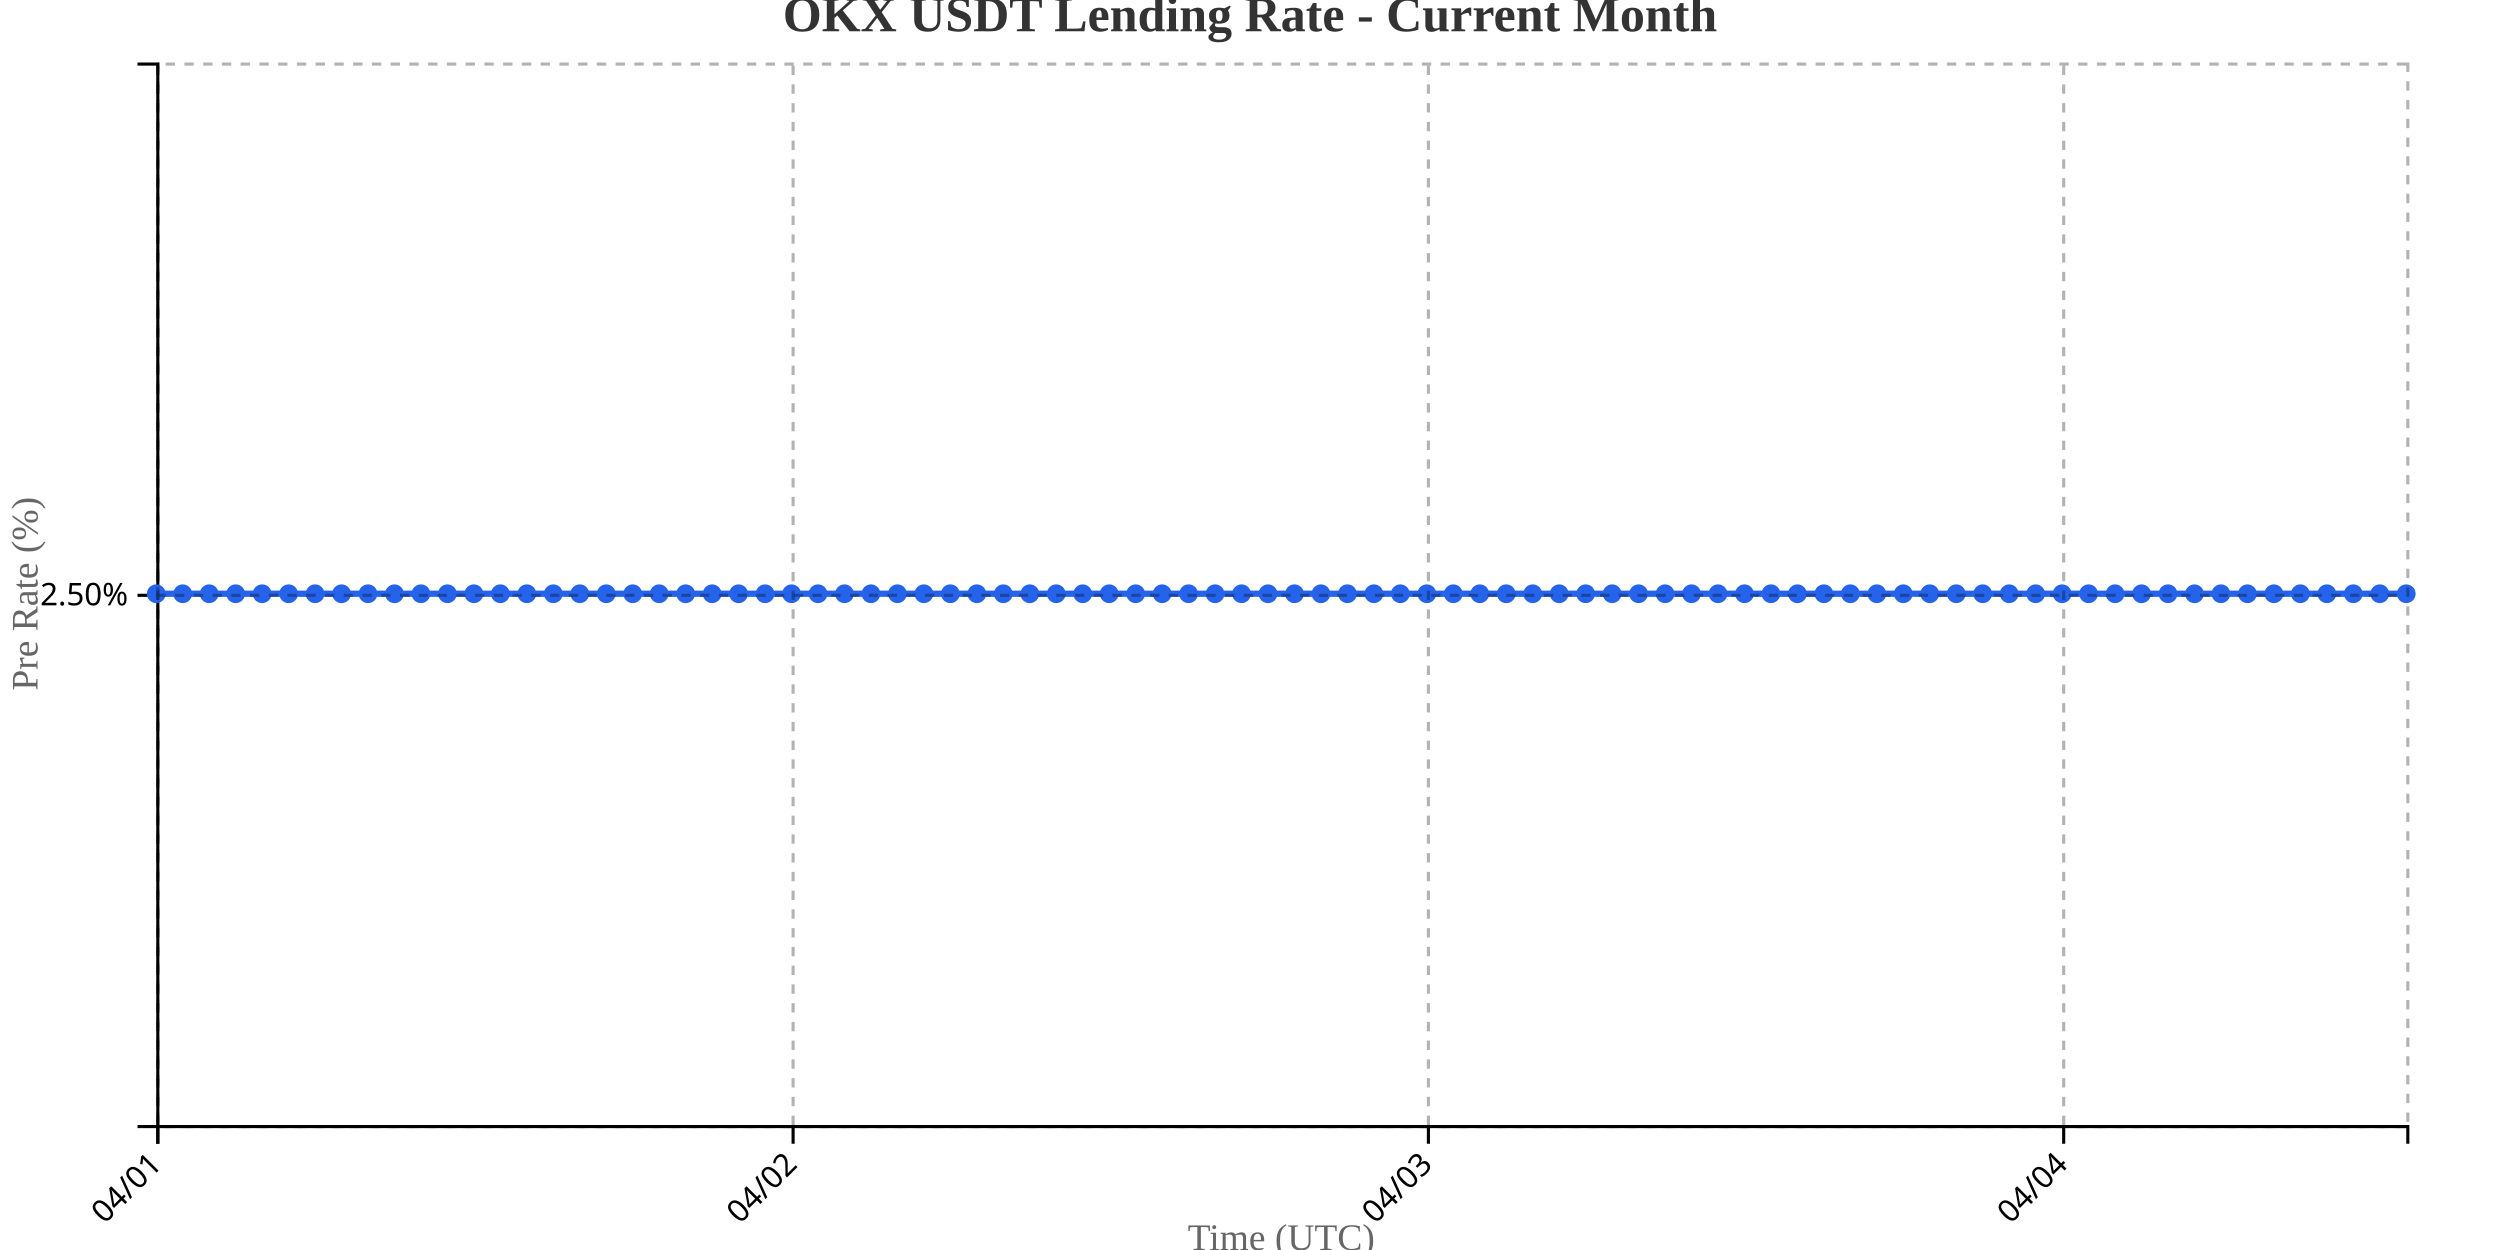
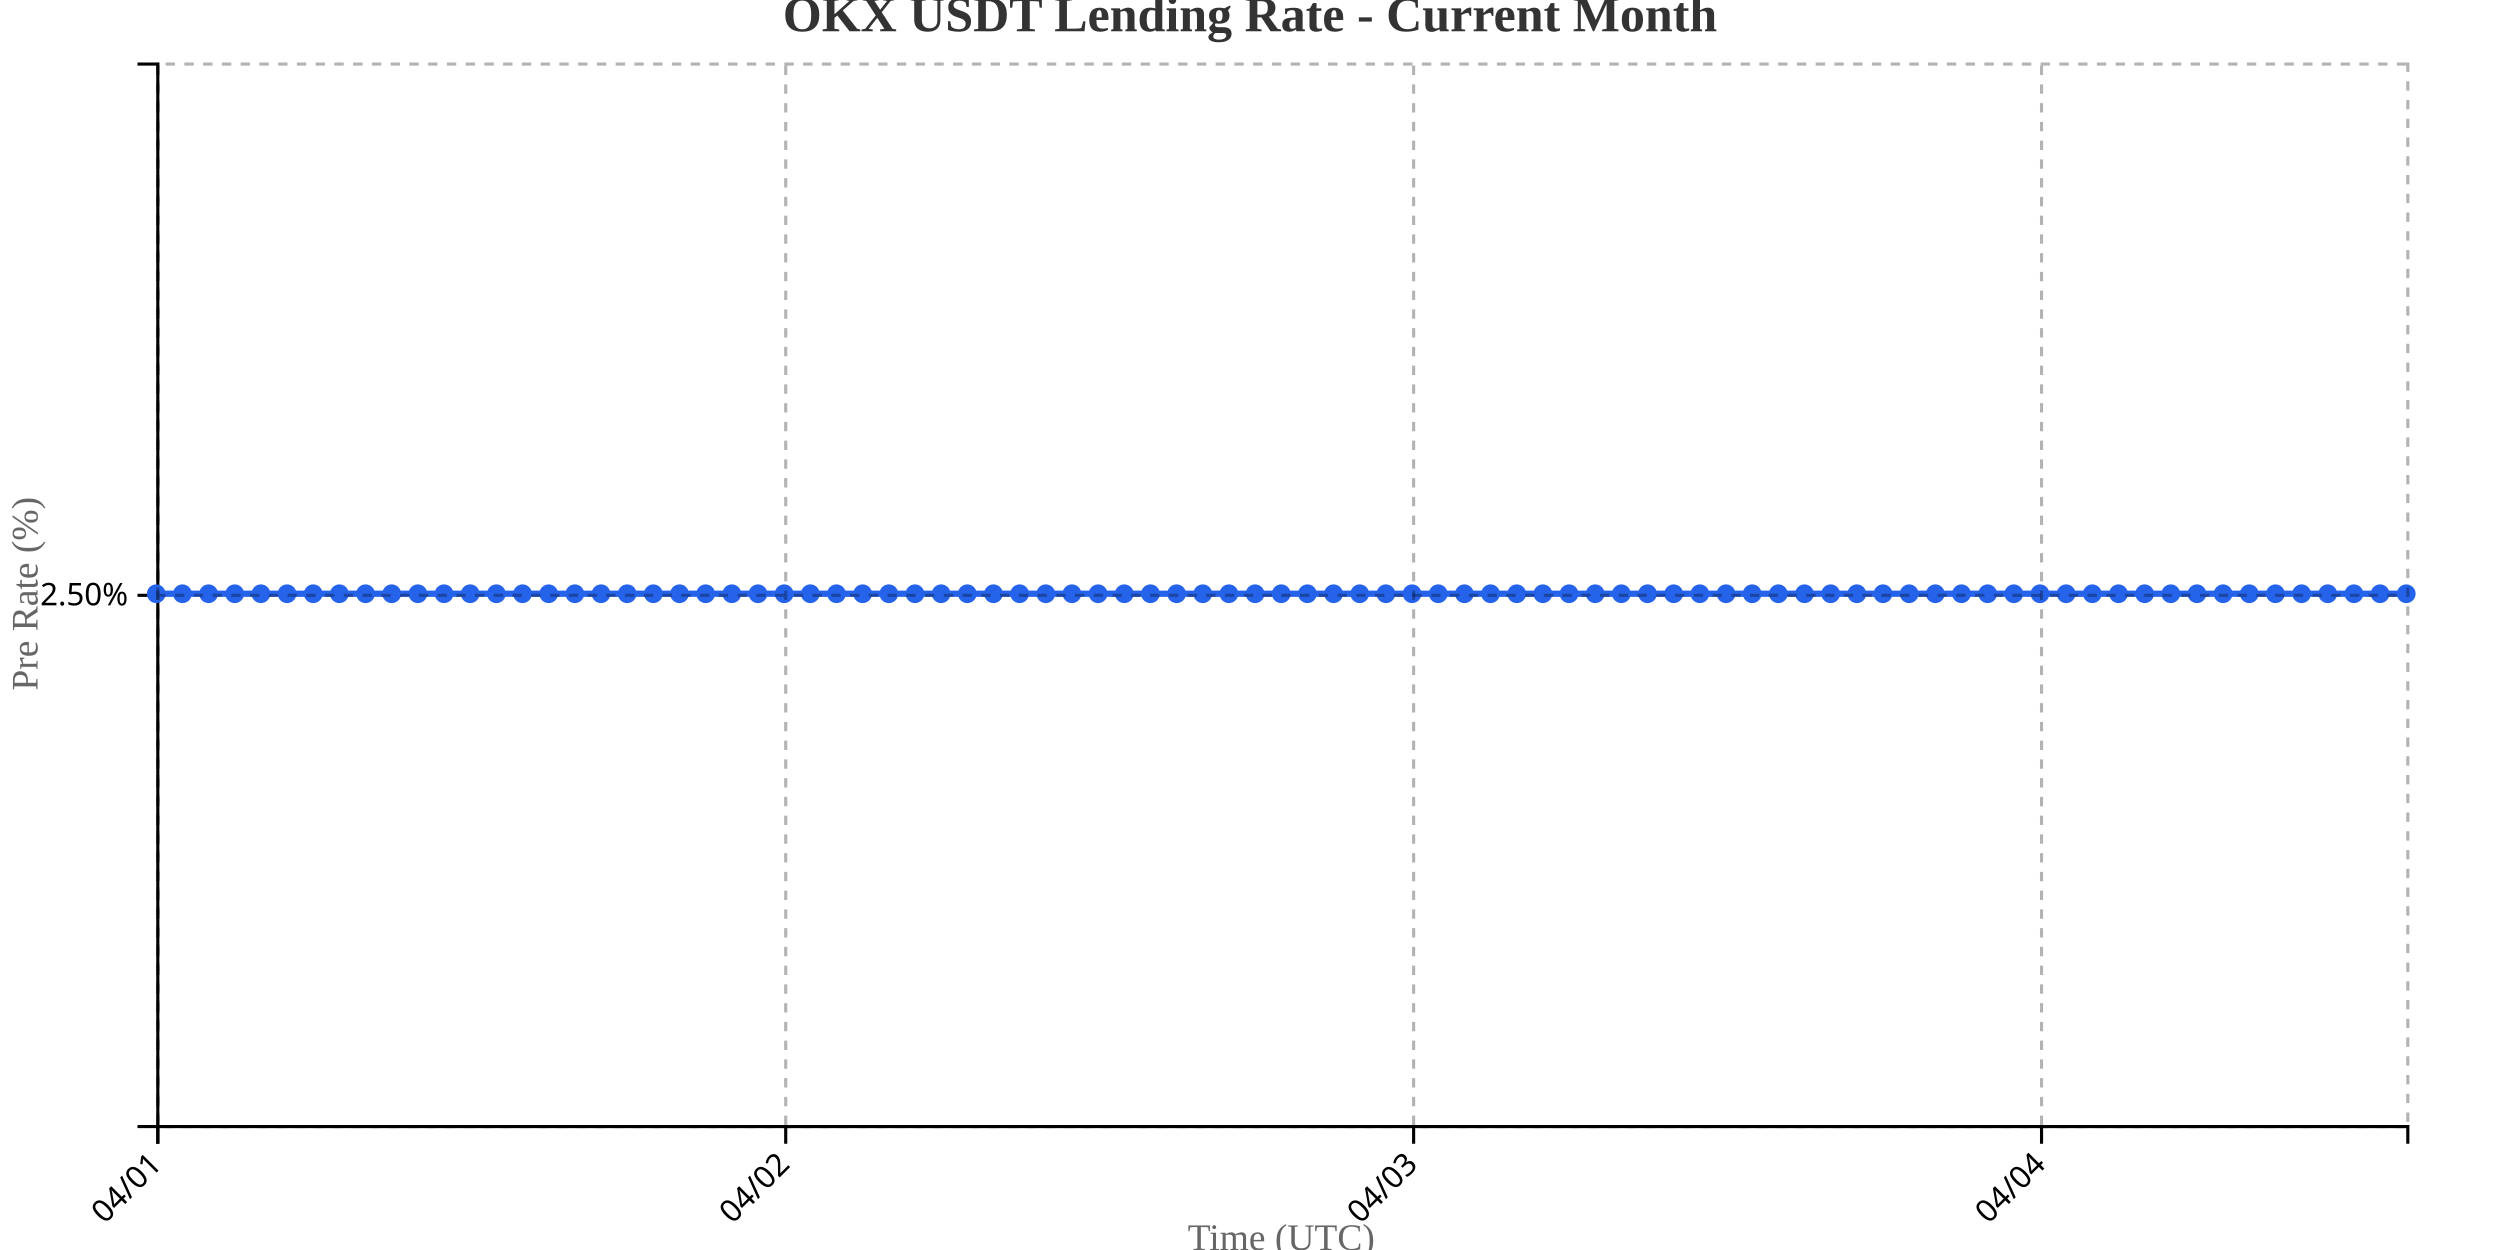
<svg xmlns="http://www.w3.org/2000/svg" width="800" height="400">
  <g transform="translate(50,20)">
    <g transform="translate(0,340)" fill="none" font-size="10" font-family="sans-serif" text-anchor="middle">
      <path class="domain" stroke="currentColor" d="M0.5,6V0.5H720.5V6" />
      <g class="tick" opacity="1" transform="translate(0.5,0)">
        <line stroke="currentColor" y2="6" />
        <text fill="currentColor" y="9" dy=".15em" style="text-anchor: end;" dx="-.8em" transform="rotate(-45)">04/01</text>
      </g>
-       <g class="tick" opacity="1" transform="translate(203.7941,0)">
+       <g class="tick" opacity="1" transform="translate(201.4302,0)">
        <line stroke="currentColor" y2="6" />
        <text fill="currentColor" y="9" dy=".15em" style="text-anchor: end;" dx="-.8em" transform="rotate(-45)">04/02</text>
      </g>
-       <g class="tick" opacity="1" transform="translate(407.0882,0)">
+       <g class="tick" opacity="1" transform="translate(402.3605,0)">
        <line stroke="currentColor" y2="6" />
        <text fill="currentColor" y="9" dy=".15em" style="text-anchor: end;" dx="-.8em" transform="rotate(-45)">04/03</text>
      </g>
-       <g class="tick" opacity="1" transform="translate(610.3824,0)">
+       <g class="tick" opacity="1" transform="translate(603.2907,0)">
        <line stroke="currentColor" y2="6" />
        <text fill="currentColor" y="9" dy=".15em" style="text-anchor: end;" dx="-.8em" transform="rotate(-45)">04/04</text>
      </g>
    </g>
    <g fill="none" font-size="10" font-family="sans-serif" text-anchor="end">
      <path class="domain" stroke="currentColor" d="M-6,340.5H0.5V0.5H-6" />
      <g class="tick" opacity="1" transform="translate(0,170.5)">
        <line stroke="currentColor" x2="-6" />
        <text fill="currentColor" x="-9" dy="0.32em">2.50%</text>
      </g>
    </g>
    <text transform="rotate(-90)" y="-50" x="-170" dy="1em" style="text-anchor: middle; font-size: 12px; fill: #666;">Pre Rate (%)</text>
    <text transform="translate(360, 380)" style="text-anchor: middle; font-size: 12px; fill: #666;">Time (UTC)</text>
-     <path fill="none" stroke="#2563eb" stroke-width="2" d="M0,170C2.824,170,5.647,170,8.471,170C11.294,170,14.118,170,16.941,170C19.765,170,22.588,170,25.412,170C28.235,170,31.059,170,33.882,170C36.706,170,39.529,170,42.353,170C45.176,170,48,170,50.824,170C53.647,170,56.471,170,59.294,170C62.118,170,64.941,170,67.765,170C70.588,170,73.412,170,76.235,170C79.059,170,81.882,170,84.706,170C87.529,170,90.353,170,93.176,170C96,170,98.824,170,101.647,170C104.471,170,107.294,170,110.118,170C112.941,170,115.765,170,118.588,170C121.412,170,124.235,170,127.059,170C129.882,170,132.706,170,135.529,170C138.353,170,141.176,170,144,170C146.824,170,149.647,170,152.471,170C155.294,170,158.118,170,160.941,170C163.765,170,166.588,170,169.412,170C172.235,170,175.059,170,177.882,170C180.706,170,183.529,170,186.353,170C189.176,170,192,170,194.824,170C197.647,170,200.471,170,203.294,170C206.118,170,208.941,170,211.765,170C214.588,170,217.412,170,220.235,170C223.059,170,225.882,170,228.706,170C231.529,170,234.353,170,237.176,170C240,170,242.824,170,245.647,170C248.471,170,251.294,170,254.118,170C256.941,170,259.765,170,262.588,170C265.412,170,268.235,170,271.059,170C273.882,170,276.706,170,279.529,170C282.353,170,285.176,170,288,170C290.824,170,293.647,170,296.471,170C299.294,170,302.118,170,304.941,170C307.765,170,310.588,170,313.412,170C316.235,170,319.059,170,321.882,170C324.706,170,327.529,170,330.353,170C333.176,170,336,170,338.824,170C341.647,170,344.471,170,347.294,170C350.118,170,352.941,170,355.765,170C358.588,170,361.412,170,364.235,170C367.059,170,369.882,170,372.706,170C375.529,170,378.353,170,381.176,170C384,170,386.824,170,389.647,170C392.471,170,395.294,170,398.118,170C400.941,170,403.765,170,406.588,170C409.412,170,412.235,170,415.059,170C417.882,170,420.706,170,423.529,170C426.353,170,429.176,170,432,170C434.824,170,437.647,170,440.471,170C443.294,170,446.118,170,448.941,170C451.765,170,454.588,170,457.412,170C460.235,170,463.059,170,465.882,170C468.706,170,471.529,170,474.353,170C477.176,170,480,170,482.824,170C485.647,170,488.471,170,491.294,170C494.118,170,496.941,170,499.765,170C502.588,170,505.412,170,508.235,170C511.059,170,513.882,170,516.706,170C519.529,170,522.353,170,525.176,170C528,170,530.824,170,533.647,170C536.471,170,539.294,170,542.118,170C544.941,170,547.765,170,550.588,170C553.412,170,556.235,170,559.059,170C561.882,170,564.706,170,567.529,170C570.353,170,573.176,170,576,170C578.824,170,581.647,170,584.471,170C587.294,170,590.118,170,592.941,170C595.765,170,598.588,170,601.412,170C604.235,170,607.059,170,609.882,170C612.706,170,615.529,170,618.353,170C621.176,170,624,170,626.824,170C629.647,170,632.471,170,635.294,170C638.118,170,640.941,170,643.765,170C646.588,170,649.412,170,652.235,170C655.059,170,657.882,170,660.706,170C663.529,170,666.353,170,669.176,170C672,170,674.824,170,677.647,170C680.471,170,683.294,170,686.118,170C688.941,170,691.765,170,694.588,170C697.412,170,700.235,170,703.059,170C705.882,170,708.706,170,711.529,170C714.353,170,717.176,170,720,170" />
+     <path fill="none" stroke="#2563eb" stroke-width="2" d="M0,170C2.791,170,5.581,170,8.372,170C11.163,170,13.953,170,16.744,170C19.535,170,22.326,170,25.116,170C27.907,170,30.698,170,33.488,170C36.279,170,39.07,170,41.86,170C44.651,170,47.442,170,50.233,170C53.023,170,55.814,170,58.605,170C61.395,170,64.186,170,66.977,170C69.767,170,72.558,170,75.349,170C78.14,170,80.93,170,83.721,170C86.512,170,89.302,170,92.093,170C94.884,170,97.674,170,100.465,170C103.256,170,106.047,170,108.837,170C111.628,170,114.419,170,117.209,170C120,170,122.791,170,125.581,170C128.372,170,131.163,170,133.953,170C136.744,170,139.535,170,142.326,170C145.116,170,147.907,170,150.698,170C153.488,170,156.279,170,159.07,170C161.86,170,164.651,170,167.442,170C170.233,170,173.023,170,175.814,170C178.605,170,181.395,170,184.186,170C186.977,170,189.767,170,192.558,170C195.349,170,198.14,170,200.93,170C203.721,170,206.512,170,209.302,170C212.093,170,214.884,170,217.674,170C220.465,170,223.256,170,226.047,170C228.837,170,231.628,170,234.419,170C237.209,170,240,170,242.791,170C245.581,170,248.372,170,251.163,170C253.953,170,256.744,170,259.535,170C262.326,170,265.116,170,267.907,170C270.698,170,273.488,170,276.279,170C279.07,170,281.86,170,284.651,170C287.442,170,290.233,170,293.023,170C295.814,170,298.605,170,301.395,170C304.186,170,306.977,170,309.767,170C312.558,170,315.349,170,318.14,170C320.93,170,323.721,170,326.512,170C329.302,170,332.093,170,334.884,170C337.674,170,340.465,170,343.256,170C346.047,170,348.837,170,351.628,170C354.419,170,357.209,170,360,170C362.791,170,365.581,170,368.372,170C371.163,170,373.953,170,376.744,170C379.535,170,382.326,170,385.116,170C387.907,170,390.698,170,393.488,170C396.279,170,399.07,170,401.86,170C404.651,170,407.442,170,410.233,170C413.023,170,415.814,170,418.605,170C421.395,170,424.186,170,426.977,170C429.767,170,432.558,170,435.349,170C438.14,170,440.93,170,443.721,170C446.512,170,449.302,170,452.093,170C454.884,170,457.674,170,460.465,170C463.256,170,466.047,170,468.837,170C471.628,170,474.419,170,477.209,170C480,170,482.791,170,485.581,170C488.372,170,491.163,170,493.953,170C496.744,170,499.535,170,502.326,170C505.116,170,507.907,170,510.698,170C513.488,170,516.279,170,519.07,170C521.86,170,524.651,170,527.442,170C530.233,170,533.023,170,535.814,170C538.605,170,541.395,170,544.186,170C546.977,170,549.767,170,552.558,170C555.349,170,558.14,170,560.93,170C563.721,170,566.512,170,569.302,170C572.093,170,574.884,170,577.674,170C580.465,170,583.256,170,586.047,170C588.837,170,591.628,170,594.419,170C597.209,170,600,170,602.791,170C605.581,170,608.372,170,611.163,170C613.953,170,616.744,170,619.535,170C622.326,170,625.116,170,627.907,170C630.698,170,633.488,170,636.279,170C639.07,170,641.86,170,644.651,170C647.442,170,650.233,170,653.023,170C655.814,170,658.605,170,661.395,170C664.186,170,666.977,170,669.767,170C672.558,170,675.349,170,678.14,170C680.93,170,683.721,170,686.512,170C689.302,170,692.093,170,694.884,170C697.674,170,700.465,170,703.256,170C706.047,170,708.837,170,711.628,170C714.419,170,717.209,170,720,170" />
    <circle class="dot" cx="0" cy="170" r="3" fill="#2563eb" />
-     <circle class="dot" cx="8.471" cy="170" r="3" fill="#2563eb" />
-     <circle class="dot" cx="16.941" cy="170" r="3" fill="#2563eb" />
-     <circle class="dot" cx="25.412" cy="170" r="3" fill="#2563eb" />
-     <circle class="dot" cx="33.882" cy="170" r="3" fill="#2563eb" />
-     <circle class="dot" cx="42.353" cy="170" r="3" fill="#2563eb" />
-     <circle class="dot" cx="50.824" cy="170" r="3" fill="#2563eb" />
-     <circle class="dot" cx="59.294" cy="170" r="3" fill="#2563eb" />
-     <circle class="dot" cx="67.765" cy="170" r="3" fill="#2563eb" />
-     <circle class="dot" cx="76.235" cy="170" r="3" fill="#2563eb" />
-     <circle class="dot" cx="84.706" cy="170" r="3" fill="#2563eb" />
-     <circle class="dot" cx="93.176" cy="170" r="3" fill="#2563eb" />
-     <circle class="dot" cx="101.647" cy="170" r="3" fill="#2563eb" />
-     <circle class="dot" cx="110.118" cy="170" r="3" fill="#2563eb" />
-     <circle class="dot" cx="118.588" cy="170" r="3" fill="#2563eb" />
-     <circle class="dot" cx="127.059" cy="170" r="3" fill="#2563eb" />
-     <circle class="dot" cx="135.529" cy="170" r="3" fill="#2563eb" />
-     <circle class="dot" cx="144" cy="170" r="3" fill="#2563eb" />
-     <circle class="dot" cx="152.471" cy="170" r="3" fill="#2563eb" />
-     <circle class="dot" cx="160.941" cy="170" r="3" fill="#2563eb" />
-     <circle class="dot" cx="169.412" cy="170" r="3" fill="#2563eb" />
-     <circle class="dot" cx="177.882" cy="170" r="3" fill="#2563eb" />
-     <circle class="dot" cx="186.353" cy="170" r="3" fill="#2563eb" />
-     <circle class="dot" cx="194.824" cy="170" r="3" fill="#2563eb" />
-     <circle class="dot" cx="203.294" cy="170" r="3" fill="#2563eb" />
-     <circle class="dot" cx="211.765" cy="170" r="3" fill="#2563eb" />
-     <circle class="dot" cx="220.235" cy="170" r="3" fill="#2563eb" />
-     <circle class="dot" cx="228.706" cy="170" r="3" fill="#2563eb" />
-     <circle class="dot" cx="237.176" cy="170" r="3" fill="#2563eb" />
-     <circle class="dot" cx="245.647" cy="170" r="3" fill="#2563eb" />
-     <circle class="dot" cx="254.118" cy="170" r="3" fill="#2563eb" />
-     <circle class="dot" cx="262.588" cy="170" r="3" fill="#2563eb" />
-     <circle class="dot" cx="271.059" cy="170" r="3" fill="#2563eb" />
-     <circle class="dot" cx="279.529" cy="170" r="3" fill="#2563eb" />
-     <circle class="dot" cx="288" cy="170" r="3" fill="#2563eb" />
-     <circle class="dot" cx="296.471" cy="170" r="3" fill="#2563eb" />
-     <circle class="dot" cx="304.941" cy="170" r="3" fill="#2563eb" />
-     <circle class="dot" cx="313.412" cy="170" r="3" fill="#2563eb" />
-     <circle class="dot" cx="321.882" cy="170" r="3" fill="#2563eb" />
-     <circle class="dot" cx="330.353" cy="170" r="3" fill="#2563eb" />
-     <circle class="dot" cx="338.824" cy="170" r="3" fill="#2563eb" />
-     <circle class="dot" cx="347.294" cy="170" r="3" fill="#2563eb" />
-     <circle class="dot" cx="355.765" cy="170" r="3" fill="#2563eb" />
-     <circle class="dot" cx="364.235" cy="170" r="3" fill="#2563eb" />
-     <circle class="dot" cx="372.706" cy="170" r="3" fill="#2563eb" />
-     <circle class="dot" cx="381.176" cy="170" r="3" fill="#2563eb" />
-     <circle class="dot" cx="389.647" cy="170" r="3" fill="#2563eb" />
-     <circle class="dot" cx="398.118" cy="170" r="3" fill="#2563eb" />
-     <circle class="dot" cx="406.588" cy="170" r="3" fill="#2563eb" />
-     <circle class="dot" cx="415.059" cy="170" r="3" fill="#2563eb" />
-     <circle class="dot" cx="423.529" cy="170" r="3" fill="#2563eb" />
-     <circle class="dot" cx="432" cy="170" r="3" fill="#2563eb" />
-     <circle class="dot" cx="440.471" cy="170" r="3" fill="#2563eb" />
-     <circle class="dot" cx="448.941" cy="170" r="3" fill="#2563eb" />
-     <circle class="dot" cx="457.412" cy="170" r="3" fill="#2563eb" />
-     <circle class="dot" cx="465.882" cy="170" r="3" fill="#2563eb" />
-     <circle class="dot" cx="474.353" cy="170" r="3" fill="#2563eb" />
-     <circle class="dot" cx="482.824" cy="170" r="3" fill="#2563eb" />
-     <circle class="dot" cx="491.294" cy="170" r="3" fill="#2563eb" />
-     <circle class="dot" cx="499.765" cy="170" r="3" fill="#2563eb" />
-     <circle class="dot" cx="508.235" cy="170" r="3" fill="#2563eb" />
-     <circle class="dot" cx="516.706" cy="170" r="3" fill="#2563eb" />
-     <circle class="dot" cx="525.176" cy="170" r="3" fill="#2563eb" />
-     <circle class="dot" cx="533.647" cy="170" r="3" fill="#2563eb" />
-     <circle class="dot" cx="542.118" cy="170" r="3" fill="#2563eb" />
-     <circle class="dot" cx="550.588" cy="170" r="3" fill="#2563eb" />
-     <circle class="dot" cx="559.059" cy="170" r="3" fill="#2563eb" />
-     <circle class="dot" cx="567.529" cy="170" r="3" fill="#2563eb" />
-     <circle class="dot" cx="576" cy="170" r="3" fill="#2563eb" />
-     <circle class="dot" cx="584.471" cy="170" r="3" fill="#2563eb" />
-     <circle class="dot" cx="592.941" cy="170" r="3" fill="#2563eb" />
-     <circle class="dot" cx="601.412" cy="170" r="3" fill="#2563eb" />
-     <circle class="dot" cx="609.882" cy="170" r="3" fill="#2563eb" />
-     <circle class="dot" cx="618.353" cy="170" r="3" fill="#2563eb" />
-     <circle class="dot" cx="626.824" cy="170" r="3" fill="#2563eb" />
-     <circle class="dot" cx="635.294" cy="170" r="3" fill="#2563eb" />
-     <circle class="dot" cx="643.765" cy="170" r="3" fill="#2563eb" />
-     <circle class="dot" cx="652.235" cy="170" r="3" fill="#2563eb" />
-     <circle class="dot" cx="660.706" cy="170" r="3" fill="#2563eb" />
-     <circle class="dot" cx="669.176" cy="170" r="3" fill="#2563eb" />
-     <circle class="dot" cx="677.647" cy="170" r="3" fill="#2563eb" />
-     <circle class="dot" cx="686.118" cy="170" r="3" fill="#2563eb" />
-     <circle class="dot" cx="694.588" cy="170" r="3" fill="#2563eb" />
-     <circle class="dot" cx="703.059" cy="170" r="3" fill="#2563eb" />
-     <circle class="dot" cx="711.529" cy="170" r="3" fill="#2563eb" />
+     <circle class="dot" cx="8.372" cy="170" r="3" fill="#2563eb" />
+     <circle class="dot" cx="16.744" cy="170" r="3" fill="#2563eb" />
+     <circle class="dot" cx="25.116" cy="170" r="3" fill="#2563eb" />
+     <circle class="dot" cx="33.488" cy="170" r="3" fill="#2563eb" />
+     <circle class="dot" cx="41.86" cy="170" r="3" fill="#2563eb" />
+     <circle class="dot" cx="50.233" cy="170" r="3" fill="#2563eb" />
+     <circle class="dot" cx="58.605" cy="170" r="3" fill="#2563eb" />
+     <circle class="dot" cx="66.977" cy="170" r="3" fill="#2563eb" />
+     <circle class="dot" cx="75.349" cy="170" r="3" fill="#2563eb" />
+     <circle class="dot" cx="83.721" cy="170" r="3" fill="#2563eb" />
+     <circle class="dot" cx="92.093" cy="170" r="3" fill="#2563eb" />
+     <circle class="dot" cx="100.465" cy="170" r="3" fill="#2563eb" />
+     <circle class="dot" cx="108.837" cy="170" r="3" fill="#2563eb" />
+     <circle class="dot" cx="117.209" cy="170" r="3" fill="#2563eb" />
+     <circle class="dot" cx="125.581" cy="170" r="3" fill="#2563eb" />
+     <circle class="dot" cx="133.953" cy="170" r="3" fill="#2563eb" />
+     <circle class="dot" cx="142.326" cy="170" r="3" fill="#2563eb" />
+     <circle class="dot" cx="150.698" cy="170" r="3" fill="#2563eb" />
+     <circle class="dot" cx="159.07" cy="170" r="3" fill="#2563eb" />
+     <circle class="dot" cx="167.442" cy="170" r="3" fill="#2563eb" />
+     <circle class="dot" cx="175.814" cy="170" r="3" fill="#2563eb" />
+     <circle class="dot" cx="184.186" cy="170" r="3" fill="#2563eb" />
+     <circle class="dot" cx="192.558" cy="170" r="3" fill="#2563eb" />
+     <circle class="dot" cx="200.93" cy="170" r="3" fill="#2563eb" />
+     <circle class="dot" cx="209.302" cy="170" r="3" fill="#2563eb" />
+     <circle class="dot" cx="217.674" cy="170" r="3" fill="#2563eb" />
+     <circle class="dot" cx="226.047" cy="170" r="3" fill="#2563eb" />
+     <circle class="dot" cx="234.419" cy="170" r="3" fill="#2563eb" />
+     <circle class="dot" cx="242.791" cy="170" r="3" fill="#2563eb" />
+     <circle class="dot" cx="251.163" cy="170" r="3" fill="#2563eb" />
+     <circle class="dot" cx="259.535" cy="170" r="3" fill="#2563eb" />
+     <circle class="dot" cx="267.907" cy="170" r="3" fill="#2563eb" />
+     <circle class="dot" cx="276.279" cy="170" r="3" fill="#2563eb" />
+     <circle class="dot" cx="284.651" cy="170" r="3" fill="#2563eb" />
+     <circle class="dot" cx="293.023" cy="170" r="3" fill="#2563eb" />
+     <circle class="dot" cx="301.395" cy="170" r="3" fill="#2563eb" />
+     <circle class="dot" cx="309.767" cy="170" r="3" fill="#2563eb" />
+     <circle class="dot" cx="318.14" cy="170" r="3" fill="#2563eb" />
+     <circle class="dot" cx="326.512" cy="170" r="3" fill="#2563eb" />
+     <circle class="dot" cx="334.884" cy="170" r="3" fill="#2563eb" />
+     <circle class="dot" cx="343.256" cy="170" r="3" fill="#2563eb" />
+     <circle class="dot" cx="351.628" cy="170" r="3" fill="#2563eb" />
+     <circle class="dot" cx="360" cy="170" r="3" fill="#2563eb" />
+     <circle class="dot" cx="368.372" cy="170" r="3" fill="#2563eb" />
+     <circle class="dot" cx="376.744" cy="170" r="3" fill="#2563eb" />
+     <circle class="dot" cx="385.116" cy="170" r="3" fill="#2563eb" />
+     <circle class="dot" cx="393.488" cy="170" r="3" fill="#2563eb" />
+     <circle class="dot" cx="401.86" cy="170" r="3" fill="#2563eb" />
+     <circle class="dot" cx="410.233" cy="170" r="3" fill="#2563eb" />
+     <circle class="dot" cx="418.605" cy="170" r="3" fill="#2563eb" />
+     <circle class="dot" cx="426.977" cy="170" r="3" fill="#2563eb" />
+     <circle class="dot" cx="435.349" cy="170" r="3" fill="#2563eb" />
+     <circle class="dot" cx="443.721" cy="170" r="3" fill="#2563eb" />
+     <circle class="dot" cx="452.093" cy="170" r="3" fill="#2563eb" />
+     <circle class="dot" cx="460.465" cy="170" r="3" fill="#2563eb" />
+     <circle class="dot" cx="468.837" cy="170" r="3" fill="#2563eb" />
+     <circle class="dot" cx="477.209" cy="170" r="3" fill="#2563eb" />
+     <circle class="dot" cx="485.581" cy="170" r="3" fill="#2563eb" />
+     <circle class="dot" cx="493.953" cy="170" r="3" fill="#2563eb" />
+     <circle class="dot" cx="502.326" cy="170" r="3" fill="#2563eb" />
+     <circle class="dot" cx="510.698" cy="170" r="3" fill="#2563eb" />
+     <circle class="dot" cx="519.07" cy="170" r="3" fill="#2563eb" />
+     <circle class="dot" cx="527.442" cy="170" r="3" fill="#2563eb" />
+     <circle class="dot" cx="535.814" cy="170" r="3" fill="#2563eb" />
+     <circle class="dot" cx="544.186" cy="170" r="3" fill="#2563eb" />
+     <circle class="dot" cx="552.558" cy="170" r="3" fill="#2563eb" />
+     <circle class="dot" cx="560.93" cy="170" r="3" fill="#2563eb" />
+     <circle class="dot" cx="569.302" cy="170" r="3" fill="#2563eb" />
+     <circle class="dot" cx="577.674" cy="170" r="3" fill="#2563eb" />
+     <circle class="dot" cx="586.047" cy="170" r="3" fill="#2563eb" />
+     <circle class="dot" cx="594.419" cy="170" r="3" fill="#2563eb" />
+     <circle class="dot" cx="602.791" cy="170" r="3" fill="#2563eb" />
+     <circle class="dot" cx="611.163" cy="170" r="3" fill="#2563eb" />
+     <circle class="dot" cx="619.535" cy="170" r="3" fill="#2563eb" />
+     <circle class="dot" cx="627.907" cy="170" r="3" fill="#2563eb" />
+     <circle class="dot" cx="636.279" cy="170" r="3" fill="#2563eb" />
+     <circle class="dot" cx="644.651" cy="170" r="3" fill="#2563eb" />
+     <circle class="dot" cx="653.023" cy="170" r="3" fill="#2563eb" />
+     <circle class="dot" cx="661.395" cy="170" r="3" fill="#2563eb" />
+     <circle class="dot" cx="669.767" cy="170" r="3" fill="#2563eb" />
+     <circle class="dot" cx="678.14" cy="170" r="3" fill="#2563eb" />
+     <circle class="dot" cx="686.512" cy="170" r="3" fill="#2563eb" />
+     <circle class="dot" cx="694.884" cy="170" r="3" fill="#2563eb" />
+     <circle class="dot" cx="703.256" cy="170" r="3" fill="#2563eb" />
+     <circle class="dot" cx="711.628" cy="170" r="3" fill="#2563eb" />
    <circle class="dot" cx="720" cy="170" r="3" fill="#2563eb" />
    <g class="grid" transform="translate(0,340)" fill="none" font-size="10" font-family="sans-serif" text-anchor="middle" style="stroke-dasharray: 3,3; opacity: 0.3;">
      <path class="domain" stroke="currentColor" d="M0.5,-340V0.5H720.5V-340" />
      <g class="tick" opacity="1" transform="translate(0.5,0)">
        <line stroke="currentColor" y2="-340" />
        <text fill="currentColor" y="3" dy="0.71em" />
      </g>
-       <g class="tick" opacity="1" transform="translate(203.7941,0)">
+       <g class="tick" opacity="1" transform="translate(201.4302,0)">
        <line stroke="currentColor" y2="-340" />
        <text fill="currentColor" y="3" dy="0.71em" />
      </g>
-       <g class="tick" opacity="1" transform="translate(407.0882,0)">
+       <g class="tick" opacity="1" transform="translate(402.3605,0)">
        <line stroke="currentColor" y2="-340" />
        <text fill="currentColor" y="3" dy="0.71em" />
      </g>
-       <g class="tick" opacity="1" transform="translate(610.3824,0)">
+       <g class="tick" opacity="1" transform="translate(603.2907,0)">
        <line stroke="currentColor" y2="-340" />
        <text fill="currentColor" y="3" dy="0.71em" />
      </g>
    </g>
    <g class="grid" fill="none" font-size="10" font-family="sans-serif" text-anchor="end" style="stroke-dasharray: 3,3; opacity: 0.3;">
      <path class="domain" stroke="currentColor" d="M720,340.5H0.5V0.5H720" />
      <g class="tick" opacity="1" transform="translate(0,170.5)">
        <line stroke="currentColor" x2="720" />
        <text fill="currentColor" x="-3" dy="0.32em" />
      </g>
    </g>
  </g>
  <text x="400" y="10" text-anchor="middle" style="font-size: 16px; font-weight: bold; fill: #333;">OKX USDT Lending Rate - Current Month</text>
</svg>
